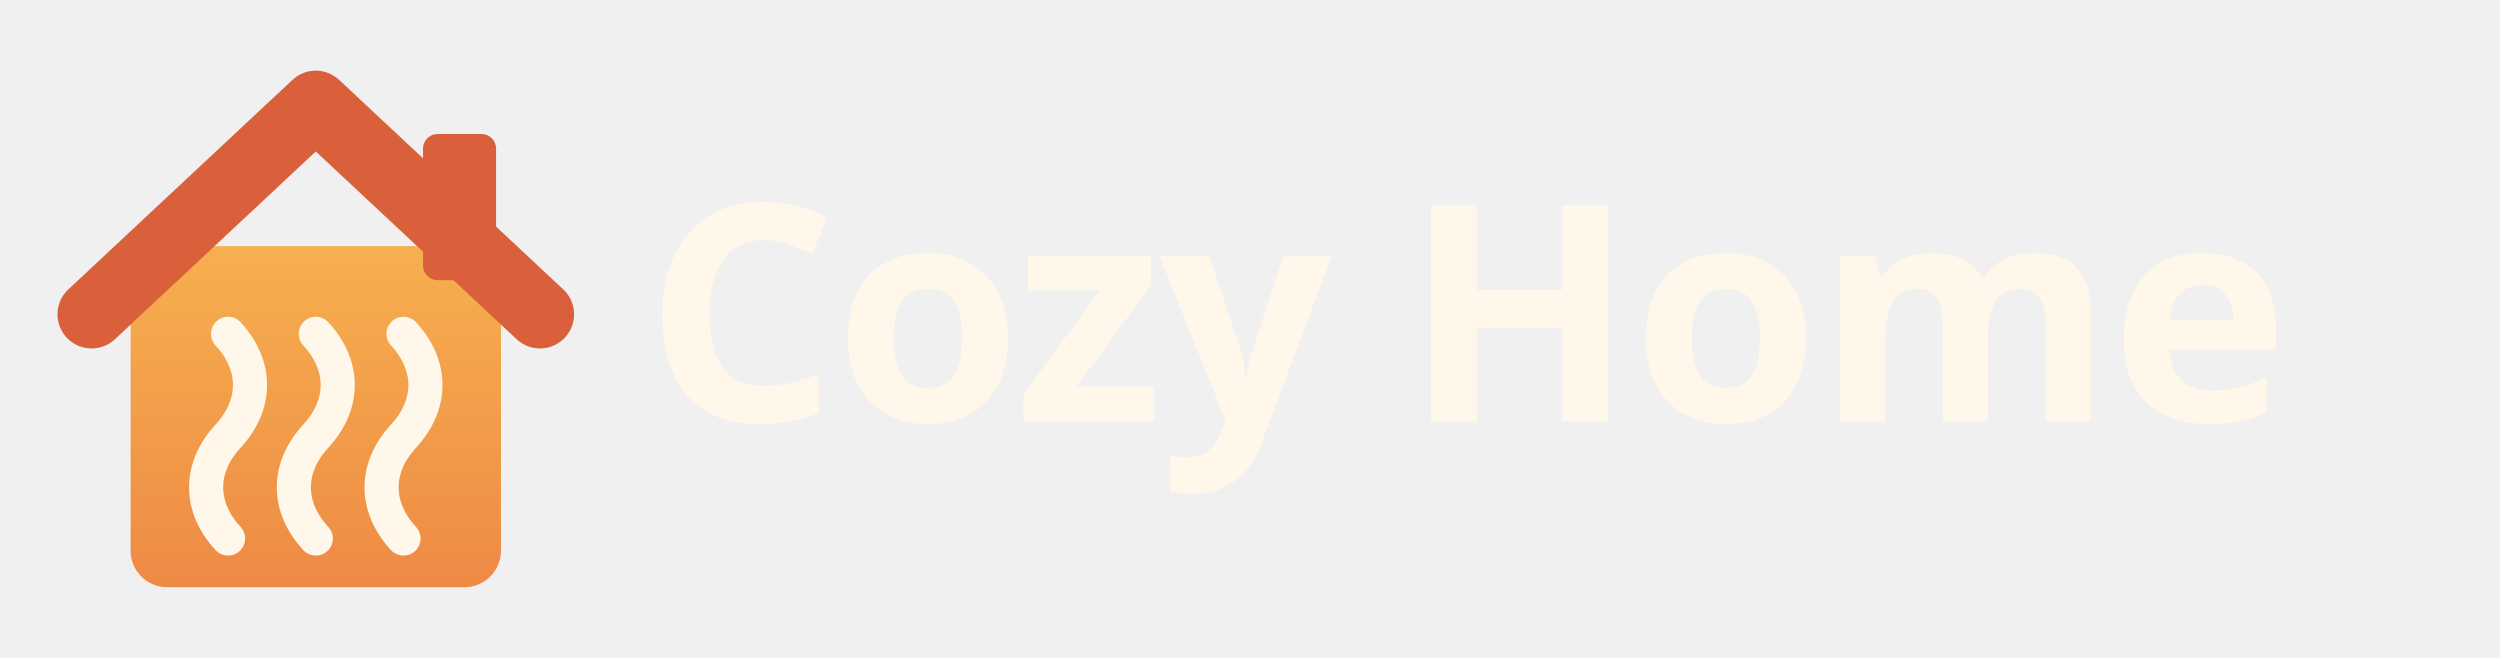
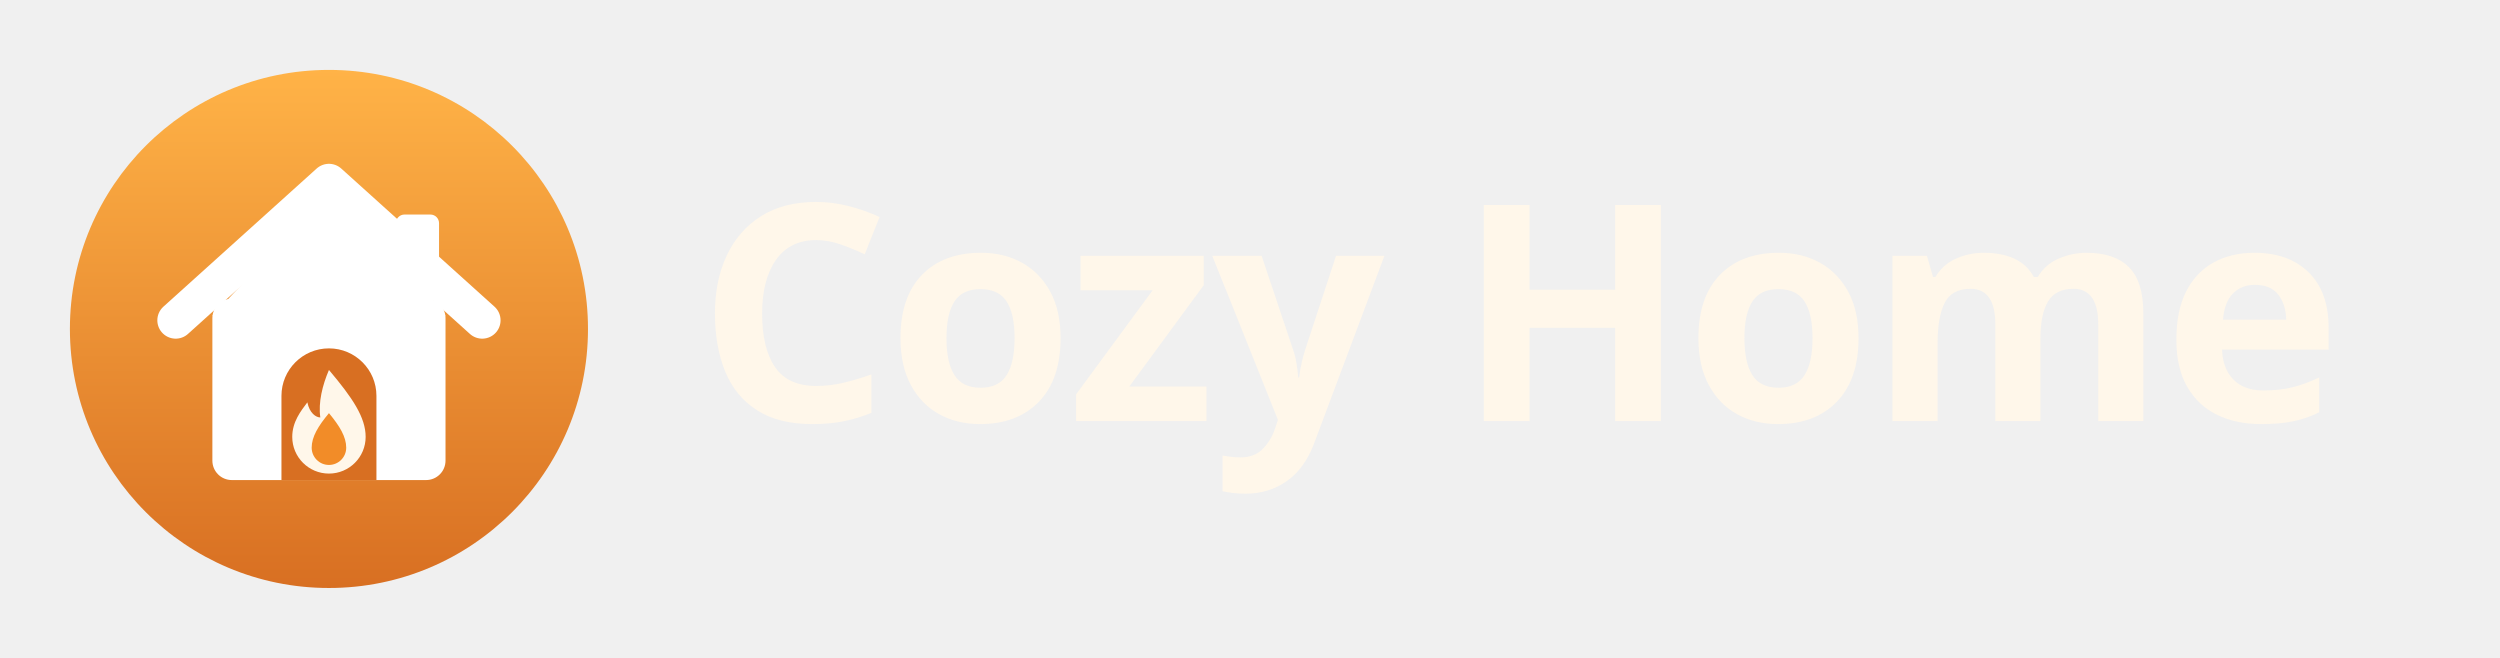
<svg xmlns="http://www.w3.org/2000/svg" viewBox="0 0 760 200" width="760" height="200">
-   <g transform="translate(16 20) scale(0.37037) translate(-40 -48)">
+   <g transform="translate(16 16) scale(0.328125)">
    <defs>
-       <linearGradient id="body" x1="0" y1="0" x2="0" y2="1">
-         <stop offset="0" stop-color="#F6B04E" />
-         <stop offset="1" stop-color="#EE8A45" />
+       <linearGradient id="bg" x1="0" y1="0" x2="0" y2="1">
+         <stop offset="0" stop-color="#FFB347" />
+         <stop offset="1" stop-color="#D86F22" />
      </linearGradient>
    </defs>
-     <rect x="104" y="196" width="304" height="280" rx="30" fill="url(#body)" />
-     <rect x="344" y="104" width="60" height="120" rx="12" fill="#D9603B" />
-     <path d="M72 252 L256 80 L440 252" fill="none" stroke="#D9603B" stroke-width="56" stroke-linecap="round" stroke-linejoin="round" />
-     <g fill="none" stroke="#FFF7EA" stroke-width="28" stroke-linecap="round">
-       <path d="M184 436 c -24 -26 -24 -58 0 -84 c 24 -26 24 -58 0 -84" />
-       <path d="M256 436 c -24 -26 -24 -58 0 -84 c 24 -26 24 -58 0 -84" />
-       <path d="M328 436 c -24 -26 -24 -58 0 -84 c 24 -26 24 -58 0 -84" />
-     </g>
+     <circle cx="256" cy="256" r="240" fill="url(#bg)" />
+     <rect x="318" y="150" width="40" height="80" rx="8" fill="#FFFFFF" />
+     <rect x="148" y="228" width="216" height="168" rx="18" fill="#FFFFFF" />
+     <path d="M148 244 L256 128 L364 244 Z" fill="#FFFFFF" />
+     <path d="M114 248 L256 120 L398 248" fill="none" stroke="#FFFFFF" stroke-width="34" stroke-linecap="round" stroke-linejoin="round" />
+     <path d="M212 396 V318 a44 44 0 0 1 88 0 V396 Z" fill="#D86F22" />
+     <path d="M256 294 c 22 26 34 44 34 62 a34 34 0 0 1 -68 0 c 0 -14 8 -24 14 -32 c 2 10 8 14 12 14 c -2 -14 2 -30 8 -44 z" fill="#FFF7EA" />
+     <path d="M256 334 c 10 12 16 22 16 32 a16 16 0 0 1 -32 0 c 0 -10 6 -20 16 -32 z" fill="#F28C28" />
  </g>
-   <text x="196" y="128" font-family="Poppins" font-weight="bold" font-size="92" fill="#FFF7EA" letter-spacing="-1">Cozy Home</text>
+   <text x="212" y="128" font-family="Poppins, sans-serif" font-weight="bold" font-size="92" fill="#FFF7EA" letter-spacing="-1">Cozy Home</text>
</svg>
